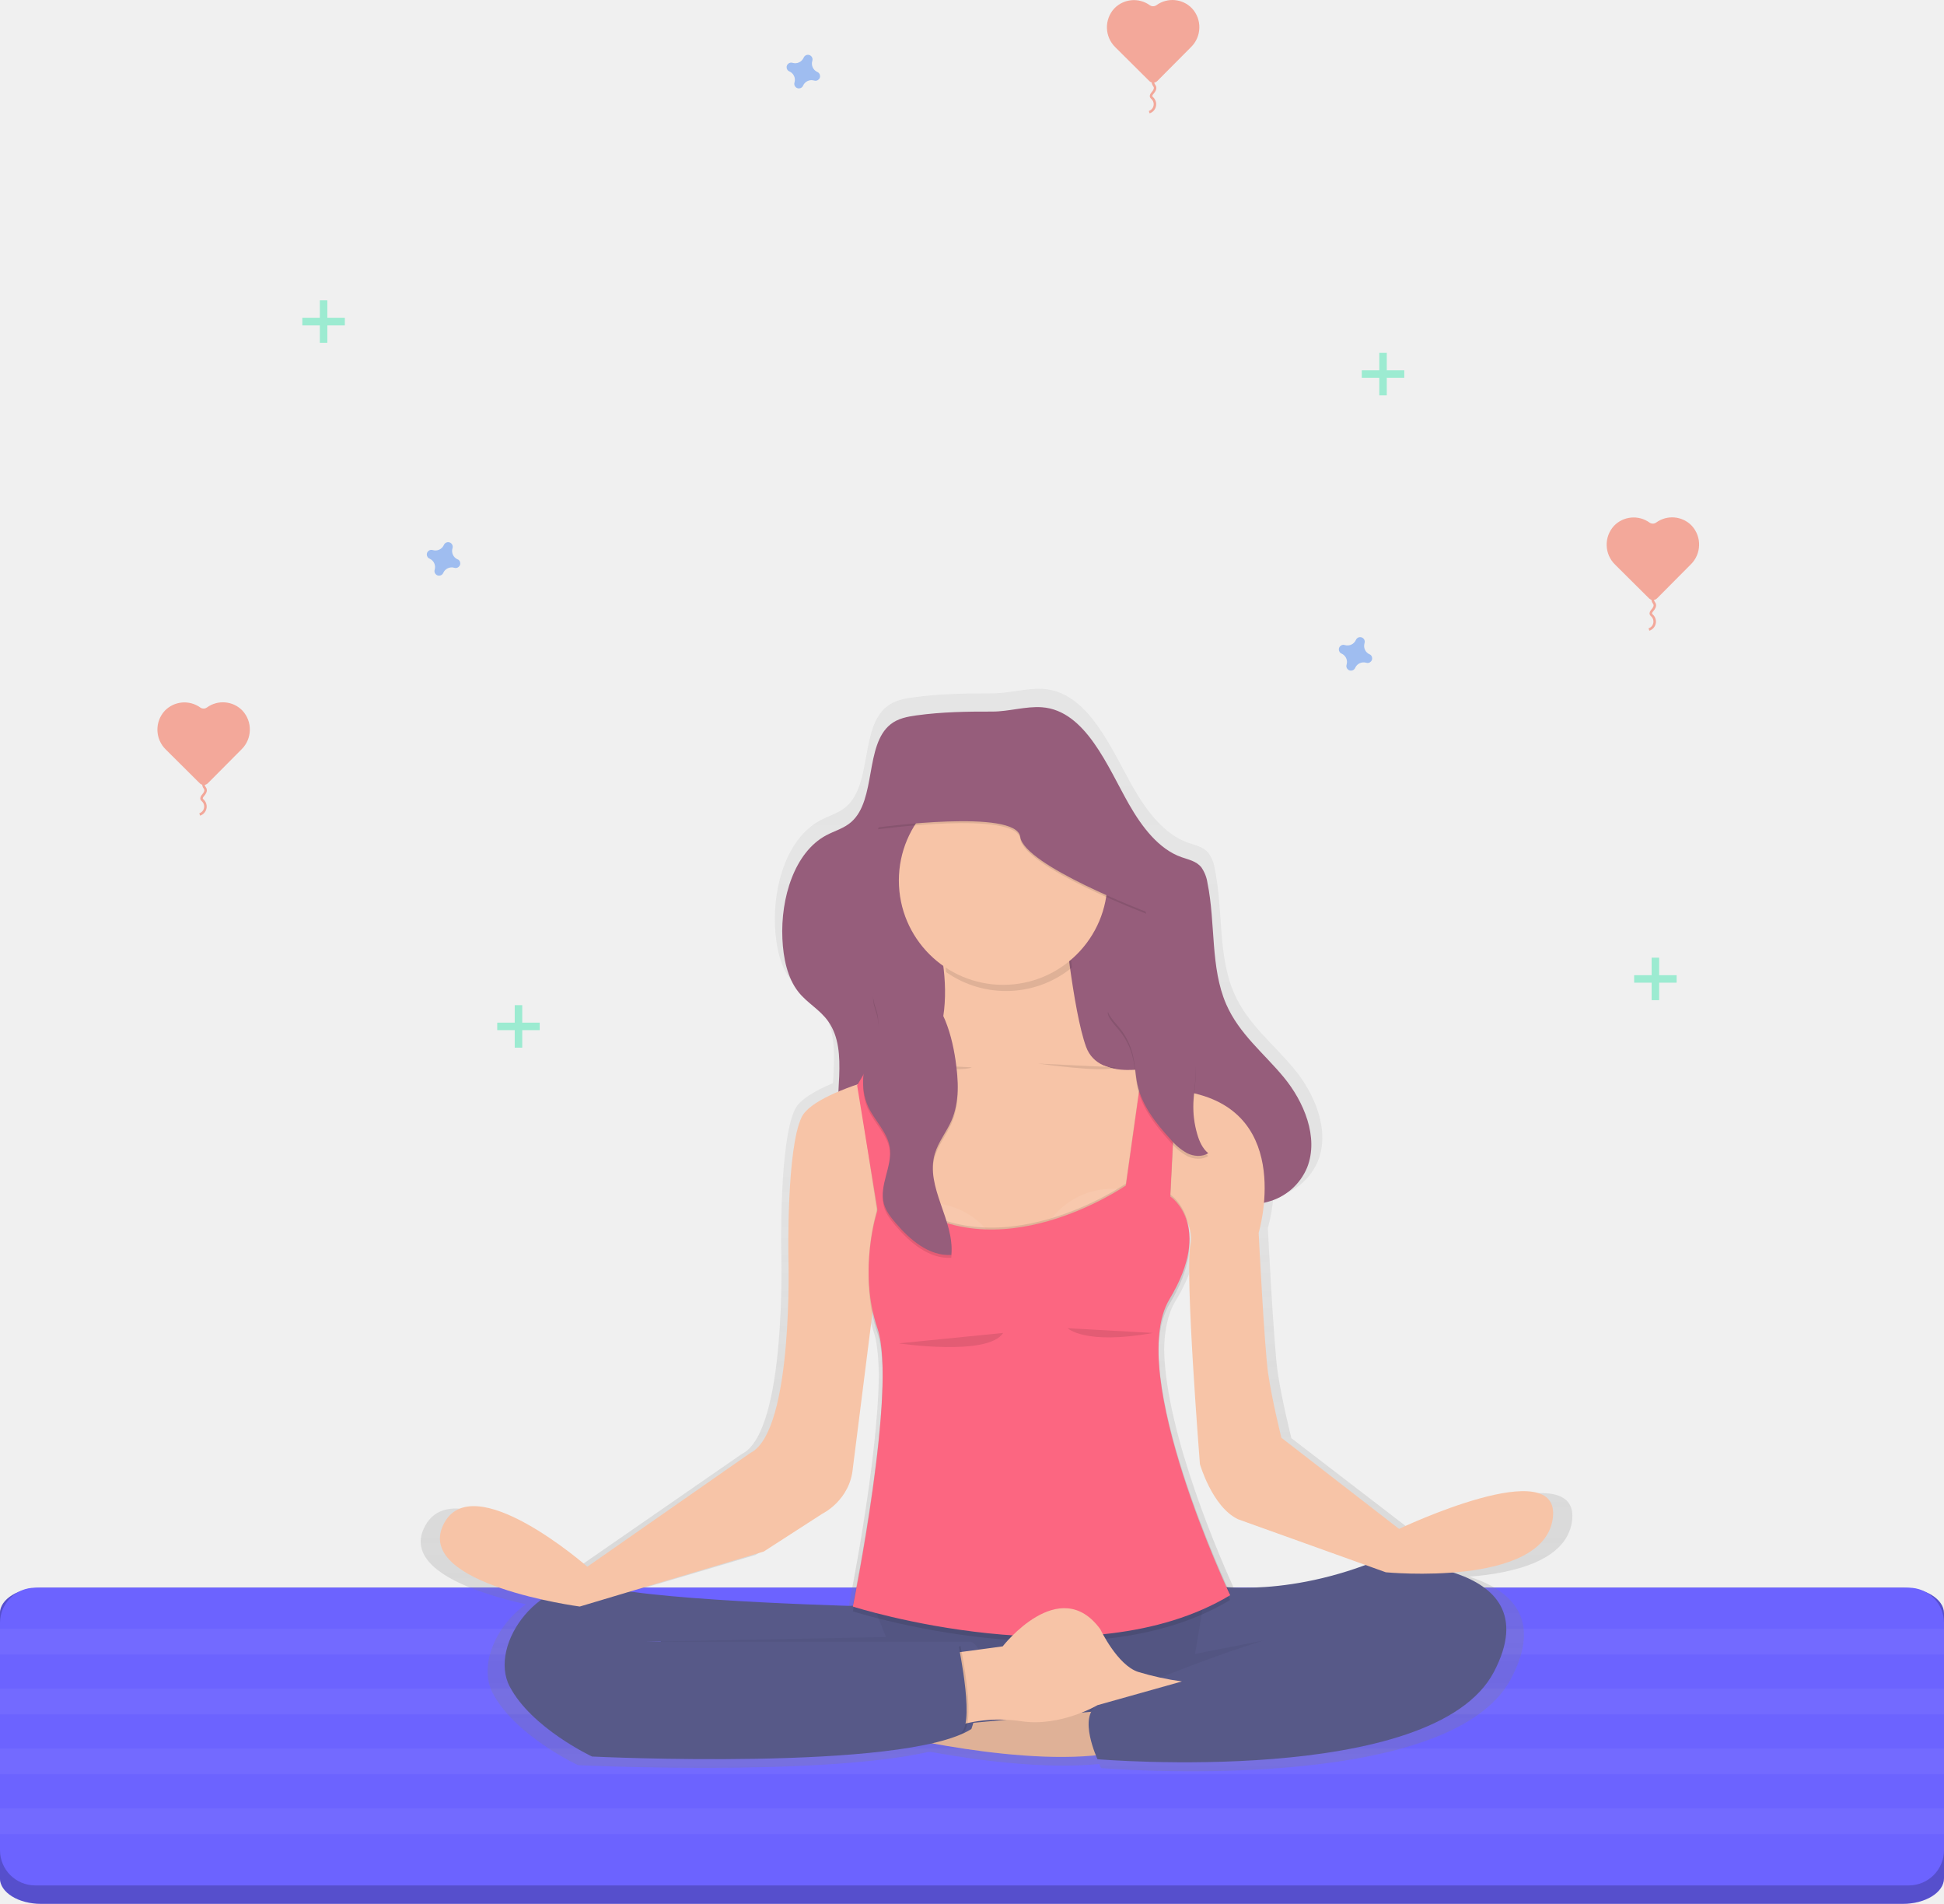
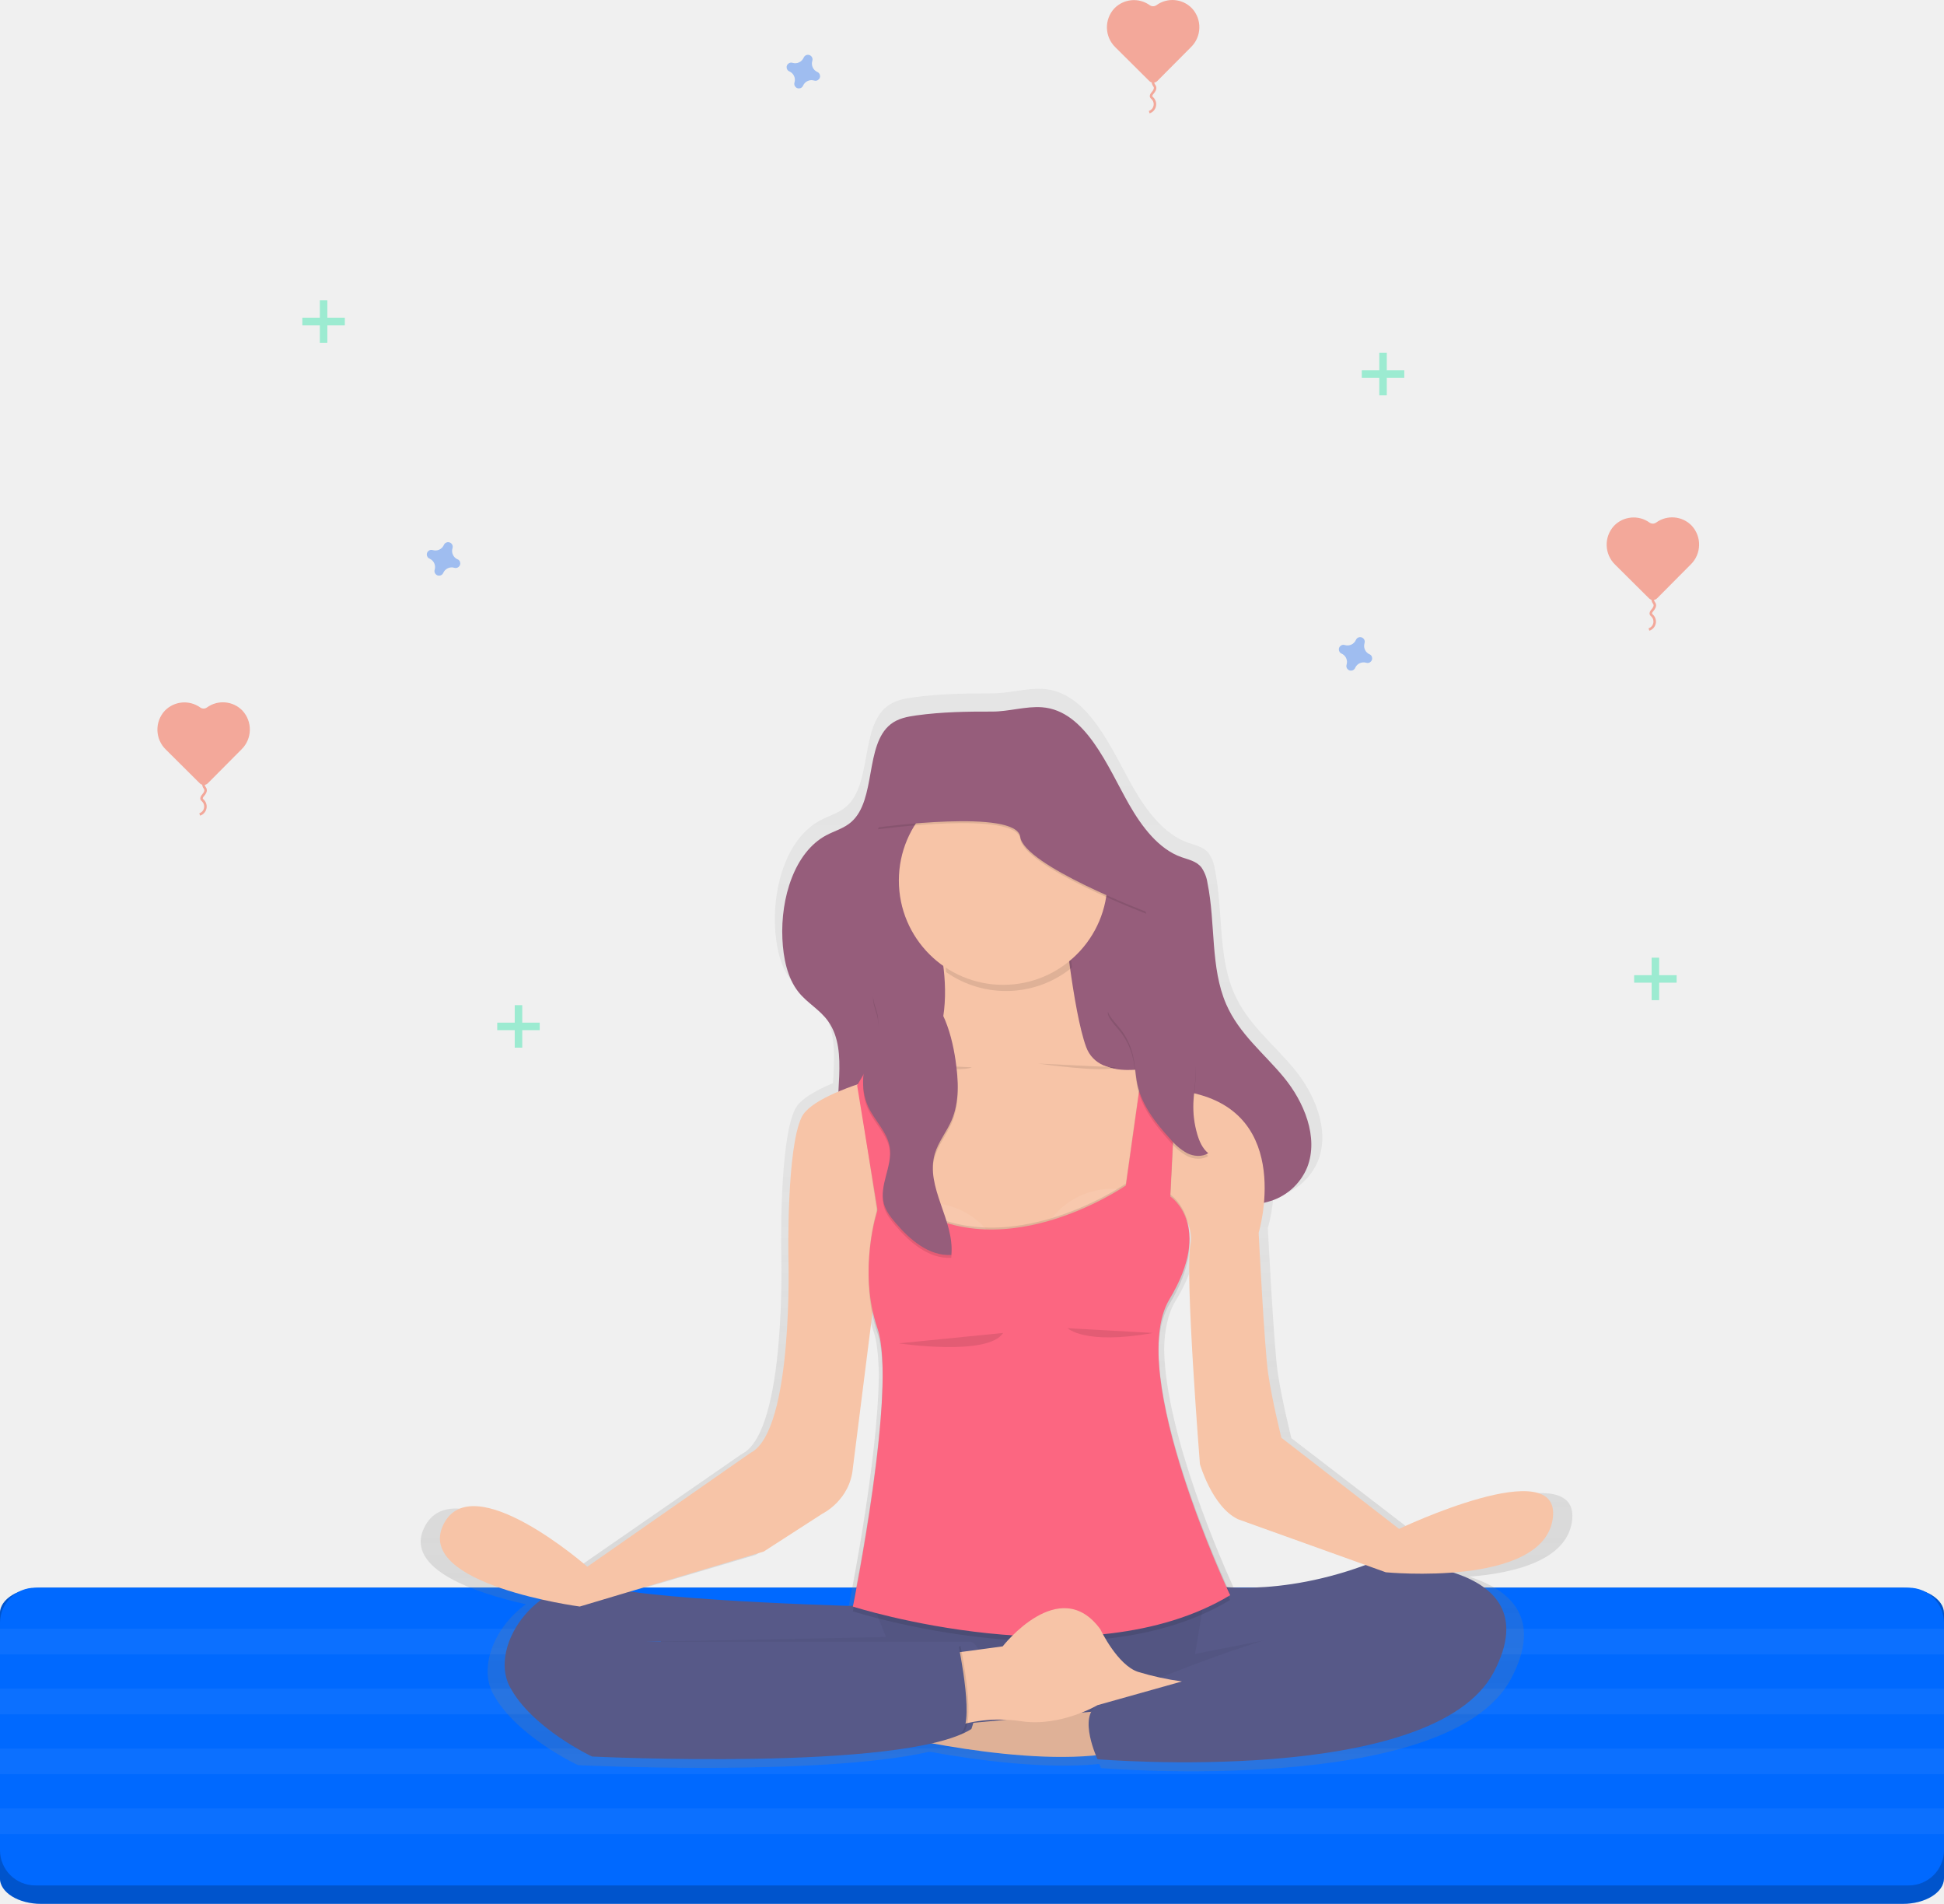
<svg xmlns="http://www.w3.org/2000/svg" id="46e57871-9956-42ae-80ad-44debb9ce8bb" data-name="Layer 1" width="778" height="761.81" viewBox="0 0 778 761.81">
  <defs>
    <linearGradient id="4e52bdea-3ee3-4982-ab0f-41ec51f7690b" x1="593" y1="777.92" x2="593" y2="344.92" gradientUnits="userSpaceOnUse">
      <stop offset="0" stop-color="gray" stop-opacity="0.25" />
      <stop offset="0.54" stop-color="gray" stop-opacity="0.12" />
      <stop offset="1" stop-color="gray" stop-opacity="0.1" />
    </linearGradient>
  </defs>
-   <path d="M955.66,704.53h-745c-9.12,0-16.51,4.59-16.51,10.25v106c0,5.66,7.39,10.25,16.51,10.25h745c9.12,0,16.52-4.59,16.52-10.25v-106C972.18,709.12,964.78,704.53,955.66,704.53Z" transform="translate(-194.18 -69.27)" fill="#6c63ff" />
+   <path d="M955.66,704.53h-745c-9.12,0-16.51,4.59-16.51,10.25v106c0,5.66,7.39,10.25,16.51,10.25h745c9.12,0,16.52-4.59,16.52-10.25v-106C972.18,709.12,964.78,704.53,955.66,704.53Z" transform="translate(-194.18 -69.27)" fill="#0069ff" />
  <path d="M955.66,704.53h-745c-9.12,0-16.51,4.59-16.51,10.25v106c0,5.66,7.39,10.25,16.51,10.25h745c9.12,0,16.52-4.59,16.52-10.25v-106C972.18,709.12,964.78,704.53,955.66,704.53Z" transform="translate(-194.18 -69.27)" opacity="0.2" />
-   <rect y="635.26" width="778" height="119.12" rx="14.09" ry="14.09" fill="#6c63ff" />
+   <rect y="635.26" width="778" height="119.12" rx="14.09" ry="14.09" fill="#0069ff" />
  <rect y="651.69" width="778" height="10.27" fill="#fff" opacity="0.05" />
  <rect y="675.65" width="778" height="10.27" fill="#fff" opacity="0.05" />
  <rect y="699.61" width="778" height="10.27" fill="#fff" opacity="0.05" />
  <rect y="723.57" width="778" height="10.27" fill="#fff" opacity="0.05" />
  <g opacity="0.5">
    <path d="M854.32,278.35a10.9,10.9,0,0,0-14.21,1.32,11.13,11.13,0,0,0,.44,15.51l13.58,13.5a2.27,2.27,0,0,0,3.21,0l13.5-13.58a11.13,11.13,0,0,0,.36-15.51A10.88,10.88,0,0,0,857,278.34,2.3,2.3,0,0,1,854.32,278.35Z" transform="translate(-194.18 -69.27)" fill="#f55f44" />
    <path d="M855.83,308.15a2,2,0,0,0,0,1.89,9.77,9.77,0,0,1,.53.88c.35.87-.26,1.82-.88,2.53-.39.45-.82,1.05-.57,1.6a2.07,2.07,0,0,0,.46.52,3.34,3.34,0,0,1-1.27,5.58" transform="translate(-194.18 -69.27)" fill="none" stroke="#f55f44" stroke-miterlimit="10" />
  </g>
  <g opacity="0.5">
    <path d="M274.32,352.35a10.9,10.9,0,0,0-14.21,1.32,11.13,11.13,0,0,0,.44,15.51l13.58,13.5a2.27,2.27,0,0,0,3.21,0l13.5-13.58a11.13,11.13,0,0,0,.36-15.51A10.88,10.88,0,0,0,277,352.34,2.3,2.3,0,0,1,274.32,352.35Z" transform="translate(-194.18 -69.27)" fill="#f55f44" />
    <path d="M275.83,382.15a2,2,0,0,0,0,1.89,9.77,9.77,0,0,1,.53.88c.35.87-.26,1.82-.88,2.53-.39.45-.82,1.05-.57,1.6a2.07,2.07,0,0,0,.46.52,3.34,3.34,0,0,1-1.27,5.58" transform="translate(-194.18 -69.27)" fill="none" stroke="#f55f44" stroke-miterlimit="10" />
  </g>
  <g opacity="0.5">
    <path d="M654.32,71.35a10.9,10.9,0,0,0-14.21,1.32,11.13,11.13,0,0,0,.44,15.51l13.58,13.5a2.27,2.27,0,0,0,3.21,0l13.5-13.58a11.13,11.13,0,0,0,.36-15.51A10.88,10.88,0,0,0,657,71.34,2.3,2.3,0,0,1,654.32,71.35Z" transform="translate(-194.18 -69.27)" fill="#f55f44" />
    <path d="M655.83,101.15a2,2,0,0,0,0,1.89,9.77,9.77,0,0,1,.53.88c.35.87-.26,1.82-.88,2.53-.39.45-.82,1-.57,1.6a2.07,2.07,0,0,0,.46.52,3.34,3.34,0,0,1-1.27,5.58" transform="translate(-194.18 -69.27)" fill="none" stroke="#f55f44" stroke-miterlimit="10" />
  </g>
  <g opacity="0.5">
    <rect x="552" y="141.18" width="3" height="17" fill="#47e6b1" />
    <rect x="746.18" y="210.44" width="3" height="17" transform="translate(772.44 -598) rotate(90)" fill="#47e6b1" />
  </g>
  <g opacity="0.5">
    <rect x="206" y="402.18" width="3" height="17" fill="#47e6b1" />
    <rect x="400.18" y="471.44" width="3" height="17" transform="translate(687.44 9) rotate(90)" fill="#47e6b1" />
  </g>
  <g opacity="0.5">
    <rect x="128" y="120.18" width="3" height="17" fill="#47e6b1" />
    <rect x="322.18" y="189.44" width="3" height="17" transform="translate(327.44 -195) rotate(90)" fill="#47e6b1" />
  </g>
  <g opacity="0.5">
    <rect x="661" y="383.18" width="3" height="17" fill="#47e6b1" />
    <rect x="855.18" y="452.44" width="3" height="17" transform="translate(1123.44 -465) rotate(90)" fill="#47e6b1" />
  </g>
  <path d="M742.27,331.06a3.68,3.68,0,0,1-2-4.44,1.19,1.19,0,0,0,.08-.41h0A1.84,1.84,0,0,0,737,325h0a2.08,2.08,0,0,0-.2.36,3.68,3.68,0,0,1-4.44,2,1.86,1.86,0,0,0-.41-.08h0a1.84,1.84,0,0,0-1.22,3.31h0a1.82,1.82,0,0,0,.36.2,3.67,3.67,0,0,1,2,4.44,2,2,0,0,0-.08.41h0a1.84,1.84,0,0,0,3.31,1.22h0a1.58,1.58,0,0,0,.2-.36,3.69,3.69,0,0,1,4.45-2.05,1.77,1.77,0,0,0,.4.08h0a1.84,1.84,0,0,0,1.22-3.31h0A1.58,1.58,0,0,0,742.27,331.06Z" transform="translate(-194.18 -69.27)" fill="#4d8af0" opacity="0.5" />
  <path d="M377.27,293.06a3.68,3.68,0,0,1-2-4.44,1.19,1.19,0,0,0,.08-.41h0A1.84,1.84,0,0,0,372,287h0a2.08,2.08,0,0,0-.2.36,3.68,3.68,0,0,1-4.44,2,1.86,1.86,0,0,0-.41-.08h0a1.84,1.84,0,0,0-1.22,3.31h0a1.82,1.82,0,0,0,.36.2,3.67,3.67,0,0,1,2.05,4.44,2,2,0,0,0-.08.41h0a1.84,1.84,0,0,0,3.31,1.22h0a1.58,1.58,0,0,0,.2-.36,3.69,3.69,0,0,1,4.45-2.05,1.77,1.77,0,0,0,.4.08h0a1.84,1.84,0,0,0,1.22-3.31h0A1.58,1.58,0,0,0,377.27,293.06Z" transform="translate(-194.18 -69.27)" fill="#4d8af0" opacity="0.5" />
  <path d="M521.27,98.06a3.68,3.68,0,0,1-2-4.44,1.19,1.19,0,0,0,.08-.41h0A1.84,1.84,0,0,0,516,92h0a2.08,2.08,0,0,0-.2.36,3.68,3.68,0,0,1-4.44,2.05,1.86,1.86,0,0,0-.41-.08h0a1.84,1.84,0,0,0-1.22,3.31h0a1.82,1.82,0,0,0,.36.2,3.67,3.67,0,0,1,2.05,4.44,2,2,0,0,0-.08.41h0a1.84,1.84,0,0,0,3.31,1.22h0a1.58,1.58,0,0,0,.2-.36,3.69,3.69,0,0,1,4.45-2.05,1.77,1.77,0,0,0,.4.08h0a1.84,1.84,0,0,0,1.22-3.31h0A1.58,1.58,0,0,0,521.27,98.06Z" transform="translate(-194.18 -69.27)" fill="#4d8af0" opacity="0.5" />
  <path d="M759.66,682.08,711,644.71s-3.92-15.56-5.49-26.46-3.93-57.6-3.93-57.6a67.73,67.73,0,0,0,2.21-12.36c.48-.1,1-.22,1.45-.35a24.25,24.25,0,0,0,16.39-14.13c5-12.44-1.46-27.14-9.64-37s-18.48-17.78-23.86-30c-6.64-15.05-4.37-33.26-7.76-49.74a15.05,15.05,0,0,0-2.5-6.43c-2.11-2.61-5.4-3.17-8.33-4.21-9.28-3.3-16.24-12.31-21.67-21.72-8.79-15.25-17.89-38.45-36-39.77-6.73-.49-13.75,1.78-20.56,1.76-10.55,0-21,.13-31.46,1.58-3.74.51-7.61,1.21-10.73,3.67-10.71,8.48-5.86,30.87-16.18,40-3.07,2.7-7,3.68-10.47,5.54-13.08,7-18.89,25.67-18.12,42.46.37,7.88,2,16.07,6.65,21.82,3.69,4.6,8.93,7.24,12.37,12.1,5.53,7.82,4.78,18.21,4.18,28.77-7.4,3.1-13.34,6.66-15.21,10.49C506,526,506.82,570,506.82,570s2.35,72-15.71,81l-67.52,46.7s-47.9-41.64-59.68-17.12c-8.05,16.77,21.35,26.26,40.75,30.58-12.23,8.68-19,24.72-13.27,35.58,9,17.13,34.16,28.8,34.16,28.8s95.95,4.63,140.3-5.31h.73c18.83,3.41,45.85,7,67.52,4.84.42,1,.71,1.64.71,1.64s139,11.68,164.11-35.8c12.88-24.36-.56-35.6-16.72-40.78,18.09-1.44,38.69-6.5,41.06-21.89C827.58,650.16,759.66,682.08,759.66,682.08Zm-14,14.89c-25.44,9.26-46.08,9.78-57.08,9.09-5.4-11.78-27.92-62.79-28.51-96.94.15-7.62,1.5-14.28,4.55-19.28,6.54-10.77,8.48-19.22,8.26-25.63,0-.47,0-.94,0-1.4a26.17,26.17,0,0,0-.56-5.83,15.34,15.34,0,0,1,.92,8.34c-2.35,12.06,3.93,90.29,3.93,90.29s5.1,17.52,15.7,22.57Zm-249.08-5.55L521,675.85s11.39-5.45,12.57-18.68l8.05-63.23a64.44,64.44,0,0,0,2.15,8c1.42,4.15,2,10.23,2.12,17.47-.31,35.29-12.32,93.84-12.32,93.84l.14,0c0,.17-.06.31-.08.42l-.85.05c-19.75-.6-65.78-2.32-91.54-5.89ZM454,728.27v.12h-6Z" transform="translate(-194.18 -69.27)" fill="url(#4e52bdea-3ee3-4982-ab0f-41ec51f7690b)" />
  <path d="M646,391.06c5.24,9.18,12,18,21,21.17,2.83,1,6,1.57,8,4.12a14.74,14.74,0,0,1,2.43,6.27c3.27,16.06,1.08,33.81,7.5,48.5,5.2,11.89,15.15,19.63,23.06,29.22s14.11,23.93,9.32,36.05a23.53,23.53,0,0,1-15.85,13.78c-6.62,1.8-13.53,1.05-20.25-.14-8.86-1.57-17.88-4-25.26-10-12.77-10.38-18.17-29-24.85-45.57-3.14-7.76-7.31-15.89-14.21-18.66-7.9-3.18-16.79,2.13-21.92,9.92s-7.4,17.58-9.89,27c-2.8,10.64-6.34,21.68-13.71,28.64a23.07,23.07,0,0,1-24.64,4.92c-8.2-3.41-14.68-12.06-16.57-22.09-2.9-15.45,4.06-34-4.49-46.22-3.32-4.73-8.39-7.31-11.95-11.79-4.45-5.61-6.07-13.6-6.42-21.27-.75-16.38,4.86-34.63,17.51-41.41,3.38-1.81,7.15-2.76,10.12-5.4,10-8.89,5.28-30.72,15.63-39,3-2.41,6.76-3.08,10.38-3.59,10.14-1.4,20.21-1.56,30.4-1.53,6.59,0,13.38-2.2,19.88-1.72C628.72,353.57,637.51,376.19,646,391.06Z" transform="translate(-194.18 -69.27)" fill="#965d7b" />
  <polygon points="264.1 652.85 267.93 698.22 535.82 696.62 530.71 647.09 440.14 636.55 281.32 646.14 264.1 652.85" fill="#575988" />
  <polygon points="264.1 652.85 267.93 698.22 535.82 696.62 530.71 647.09 440.14 636.55 281.32 646.14 264.1 652.85" opacity="0.05" />
  <path d="M634.55,753.82l-89.18,8.35s61.1,15.56,96.77,8Z" transform="translate(-194.18 -69.27)" fill="#f7c4a7" />
  <path d="M634.55,753.82l-89.18,8.35s61.1,15.56,96.77,8Z" transform="translate(-194.18 -69.27)" opacity="0.1" />
  <path d="M566.62,434.29s17.46,45.92-8.35,66.41-4.55,77.8-4.55,77.8l99.43-4.56s9.86-64.51,4.55-78.17c0,0-23.53,6.83-28.84-7.59s-9.11-53.89-9.11-53.89Z" transform="translate(-194.18 -69.27)" fill="#f7c4a7" />
  <path d="M543.85,712.08s-83.87-1.9-108.53-8S389.4,727.26,398.13,744s33,28.08,33,28.08,124.86,6.07,151.8-11c0,0,10.25-29.22,0-34.91H452.77l96-1.9Z" transform="translate(-194.18 -69.27)" fill="#575988" />
  <path d="M677.05,703.35s28.09,6.07,66.79-9.11c0,0,72.49-2.27,48.2,44s-158.63,34.92-158.63,34.92-8-17.08,0-21.63,77.42-33.78,99.05-32.26l-60,11.76Z" transform="translate(-194.18 -69.27)" fill="#575988" />
  <path d="M623.19,456.38c-1.45-10.81-2.3-19.62-2.3-19.62H567.76a103.51,103.51,0,0,1,5.08,21.48,41.75,41.75,0,0,0,50.35-1.86Z" transform="translate(-194.18 -69.27)" opacity="0.1" />
  <circle cx="401.47" cy="352.31" r="41.74" fill="#f7c4a7" />
  <path d="M571.17,494.25s-50.09,9.49-56.16,22-5.31,55.41-5.31,55.41,2.27,70.2-15.18,78.93l-65.28,45.54s-46.29-40.6-57.68-16.7,54.65,32.64,54.65,32.64l73.62-22,23.53-15.18s11-5.31,12.14-18.22l9.87-78.17,39.47-11.39h63.75l8.54-24.38s15.75,12.62,13.47,24.38,3.8,88,3.8,88,4.93,17.07,15.18,22l59.2,21.25s62.61,6.07,66.79-21.25S754.09,681,754.09,681L707,644.53s-3.79-15.18-5.31-25.81-3.79-56.16-3.79-56.16,14.42-47.82-27.33-56.16l-53.89-16.7Z" transform="translate(-194.18 -69.27)" fill="#f7c4a7" />
  <path d="M537.59,503.93l7.78,51.42s-8,23.91,0,47.44S535.5,714,535.5,714s93.74,30,151-4.56c0,0-42.12-88.8-24.29-118.4s.3-41.18.3-41.18l2.74-54.45-12.9-3.8-7.59,53.89s-52.37,36.43-91.08,4.56l-8.35-58.45Z" transform="translate(-194.18 -69.27)" opacity="0.1" />
  <path d="M591.73,565a30.75,30.75,0,0,0-39.8-11.19C564.64,563.36,578.66,565.91,591.73,565Z" transform="translate(-194.18 -69.27)" fill="#fff" opacity="0.07" />
  <path d="M613.24,559.35A30.7,30.7,0,0,1,653,548.16C640.32,557.67,626.31,560.21,613.24,559.35Z" transform="translate(-194.18 -69.27)" fill="#fff" opacity="0.07" />
  <path d="M537.59,503.93l7.78,48.76s-8,23.91,0,47.44-9.87,111.19-9.87,111.19,93.74,30,151-4.55c0,0-42.12-88.8-24.29-118.4s.3-41.18.3-41.18l2.74-54.46-12.9-3.79-7.59,53.89s-52.37,36.43-91.08,4.55l-8.35-58.44Z" transform="translate(-194.18 -69.27)" opacity="0.1" />
  <path d="M537.21,503.55l8.16,49.9s-8,23.91,0,47.44-9.87,111.19-9.87,111.19,93.74,30,151-4.55c0,0-42.12-88.81-24.29-118.41s.3-41.17.3-41.17l2.74-54.46-12.9-3.79-7.59,53.89s-52.37,36.43-91.08,4.55l-8.35-58.44Z" transform="translate(-194.18 -69.27)" fill="#fc6681" />
  <path d="M575.73,730.67,595.46,728s22.77-29.22,39.09-6.83c0,0,6.83,14.42,15.18,17.07a112.12,112.12,0,0,0,17.46,3.8l-33.78,9.49s-14.8,8.73-30.36,6.45a58.87,58.87,0,0,0-27.32,2.28Z" transform="translate(-194.18 -69.27)" fill="#f7c4a7" />
  <path d="M553.91,606.77s35.67,5.31,41.74-4.17" transform="translate(-194.18 -69.27)" opacity="0.1" />
  <path d="M621.46,600.7s6.83,6.83,34.15,1.9" transform="translate(-194.18 -69.27)" opacity="0.1" />
  <path d="M552,494.82s26.19,3.8,31.12,1.52" transform="translate(-194.18 -69.27)" opacity="0.1" />
  <path d="M609.69,494.82s26.19,3.8,31.12,1.52" transform="translate(-194.18 -69.27)" opacity="0.1" />
  <path d="M578.57,727.83s7.22,34,0,35.2-17.45-5.6-17.45-6.36,4.55-22.39,4.55-22.39Z" transform="translate(-194.18 -69.27)" opacity="0.1" />
  <path d="M577.82,727.83s7.21,34,0,35.2-17.46-5.6-17.46-6.36,4.55-22.39,4.55-22.39Z" transform="translate(-194.18 -69.27)" fill="#575988" />
  <path d="M542.59,489.84c-3.19,7.39-4.32,16.11-.94,23.41,2.58,5.57,7.63,10.08,8.6,16.14,1.22,7.61-4.42,15.33-2.31,22.74.8,2.83,2.67,5.23,4.57,7.48,5.78,6.83,13.46,13.45,22.38,12.92,1.42-13.78-10.5-27.15-6.6-40.44,1.4-4.76,4.68-8.72,6.66-13.26,3.29-7.53,2.82-16.13,1.63-24.26-1.73-11.8-6.11-26.26-17.81-31.78-5.37-2.54-13-2.73-14.91,4.17-1.05,3.68,1.4,7.14,1.73,10.74C546,482.27,544.36,485.74,542.59,489.84Z" transform="translate(-194.18 -69.27)" opacity="0.1" />
  <path d="M542.59,488.71c-3.19,7.39-4.32,16.1-.94,23.41,2.58,5.56,7.63,10.08,8.6,16.13,1.22,7.61-4.42,15.33-2.31,22.74.8,2.83,2.67,5.24,4.57,7.49,5.78,6.82,13.46,13.44,22.38,12.91,1.42-13.78-10.5-27.15-6.6-40.44,1.4-4.76,4.68-8.72,6.66-13.26,3.29-7.53,2.82-16.13,1.63-24.26-1.73-11.8-6.11-26.26-17.81-31.78-5.37-2.54-13-2.72-14.91,4.17-1.05,3.68,1.4,7.14,1.73,10.74C546,481.13,544.36,484.6,542.59,488.71Z" transform="translate(-194.18 -69.27)" fill="#965d7b" />
  <path d="M545.56,401.09s55.4-7.59,56.92,3.79,50.48,30,50.48,30l-12.15-30-22.39-37.19s-41-3-42.88,0S552,380.59,552,380.59Z" transform="translate(-194.18 -69.27)" opacity="0.1" />
  <path d="M545.56,400.33s55.4-7.59,56.92,3.79,50.48,30,50.48,30l-12.15-30-22.39-37.19s-41-3-42.88,0S552,379.83,552,379.83Z" transform="translate(-194.18 -69.27)" fill="#965d7b" />
  <path d="M642,481.42a27,27,0,0,1,5.56,11.13c.92,3.92,1,8,1.83,11.92,1.86,8.35,7.39,15.37,13.15,21.69a23.67,23.67,0,0,0,6.73,5.66c2.64,1.3,6,1.57,8.44,0-2.32-1.91-3.58-4.82-4.41-7.7a39.45,39.45,0,0,1-1.54-12.41c.25-7,2.3-14.39-.61-20.77-1.68-3.69-4.81-6.49-8-9a43.09,43.09,0,0,0-7.14-4.69c-4.72-2.35-10.12-3.38-15.33-3.9C633.9,472.66,639.83,478.86,642,481.42Z" transform="translate(-194.18 -69.27)" opacity="0.1" />
  <path d="M642,480.29a26.85,26.85,0,0,1,5.56,11.12c.92,3.92,1,8,1.83,11.92,1.86,8.35,7.39,15.37,13.15,21.69a23.67,23.67,0,0,0,6.73,5.66c2.64,1.3,6,1.57,8.44,0-2.32-1.91-3.58-4.81-4.41-7.7a39.45,39.45,0,0,1-1.54-12.41c.25-7,2.3-14.39-.61-20.77-1.68-3.68-4.81-6.48-8-9a42.52,42.52,0,0,0-7.14-4.7c-4.72-2.35-10.12-3.38-15.33-3.9C633.9,471.52,639.83,477.72,642,480.29Z" transform="translate(-194.18 -69.27)" fill="#965d7b" />
</svg>
